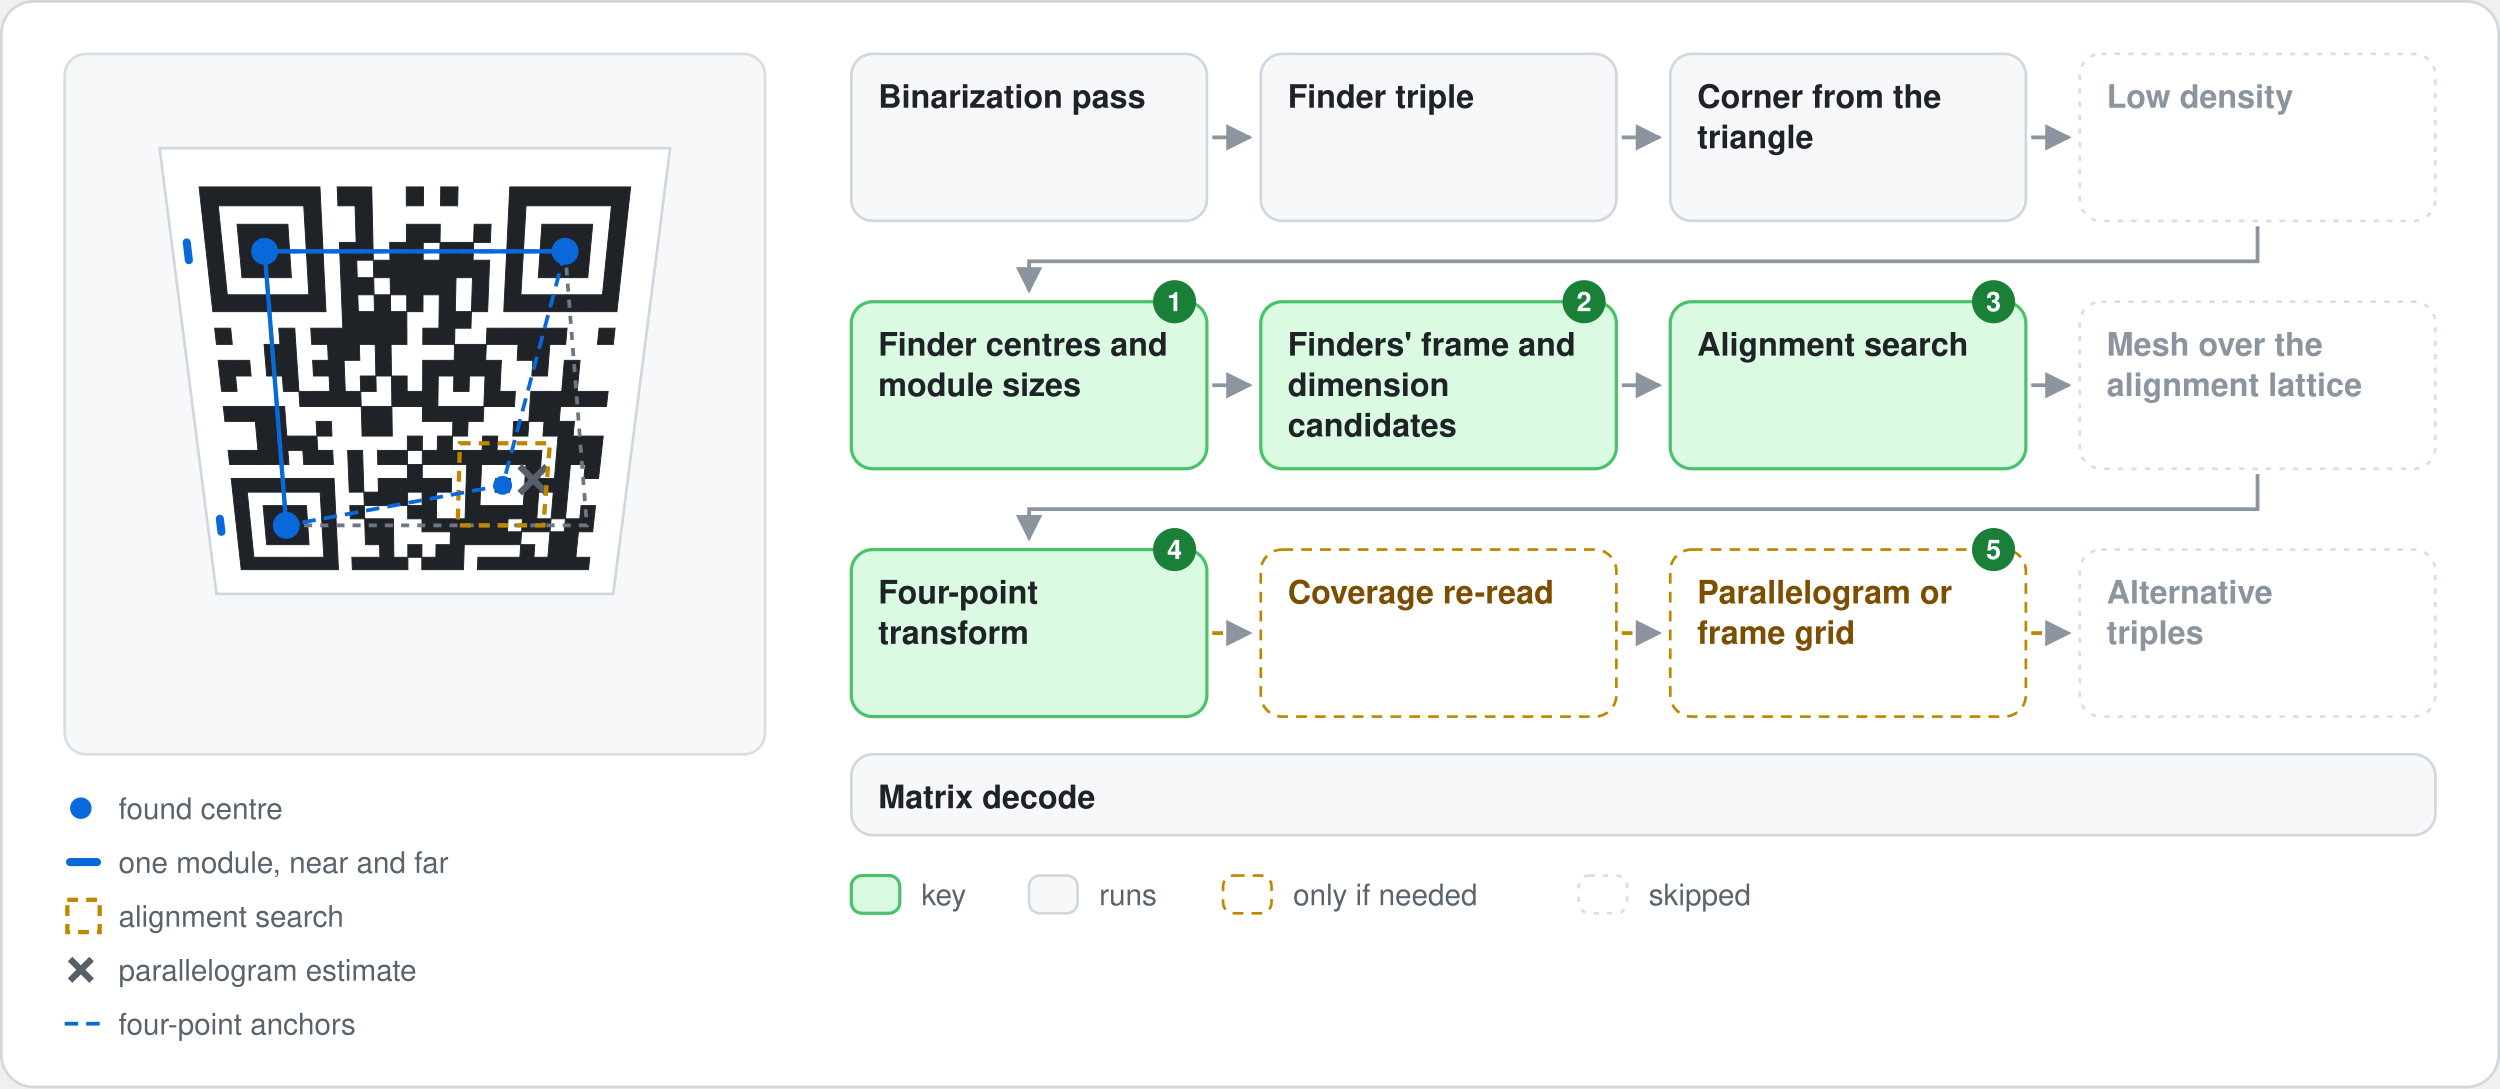
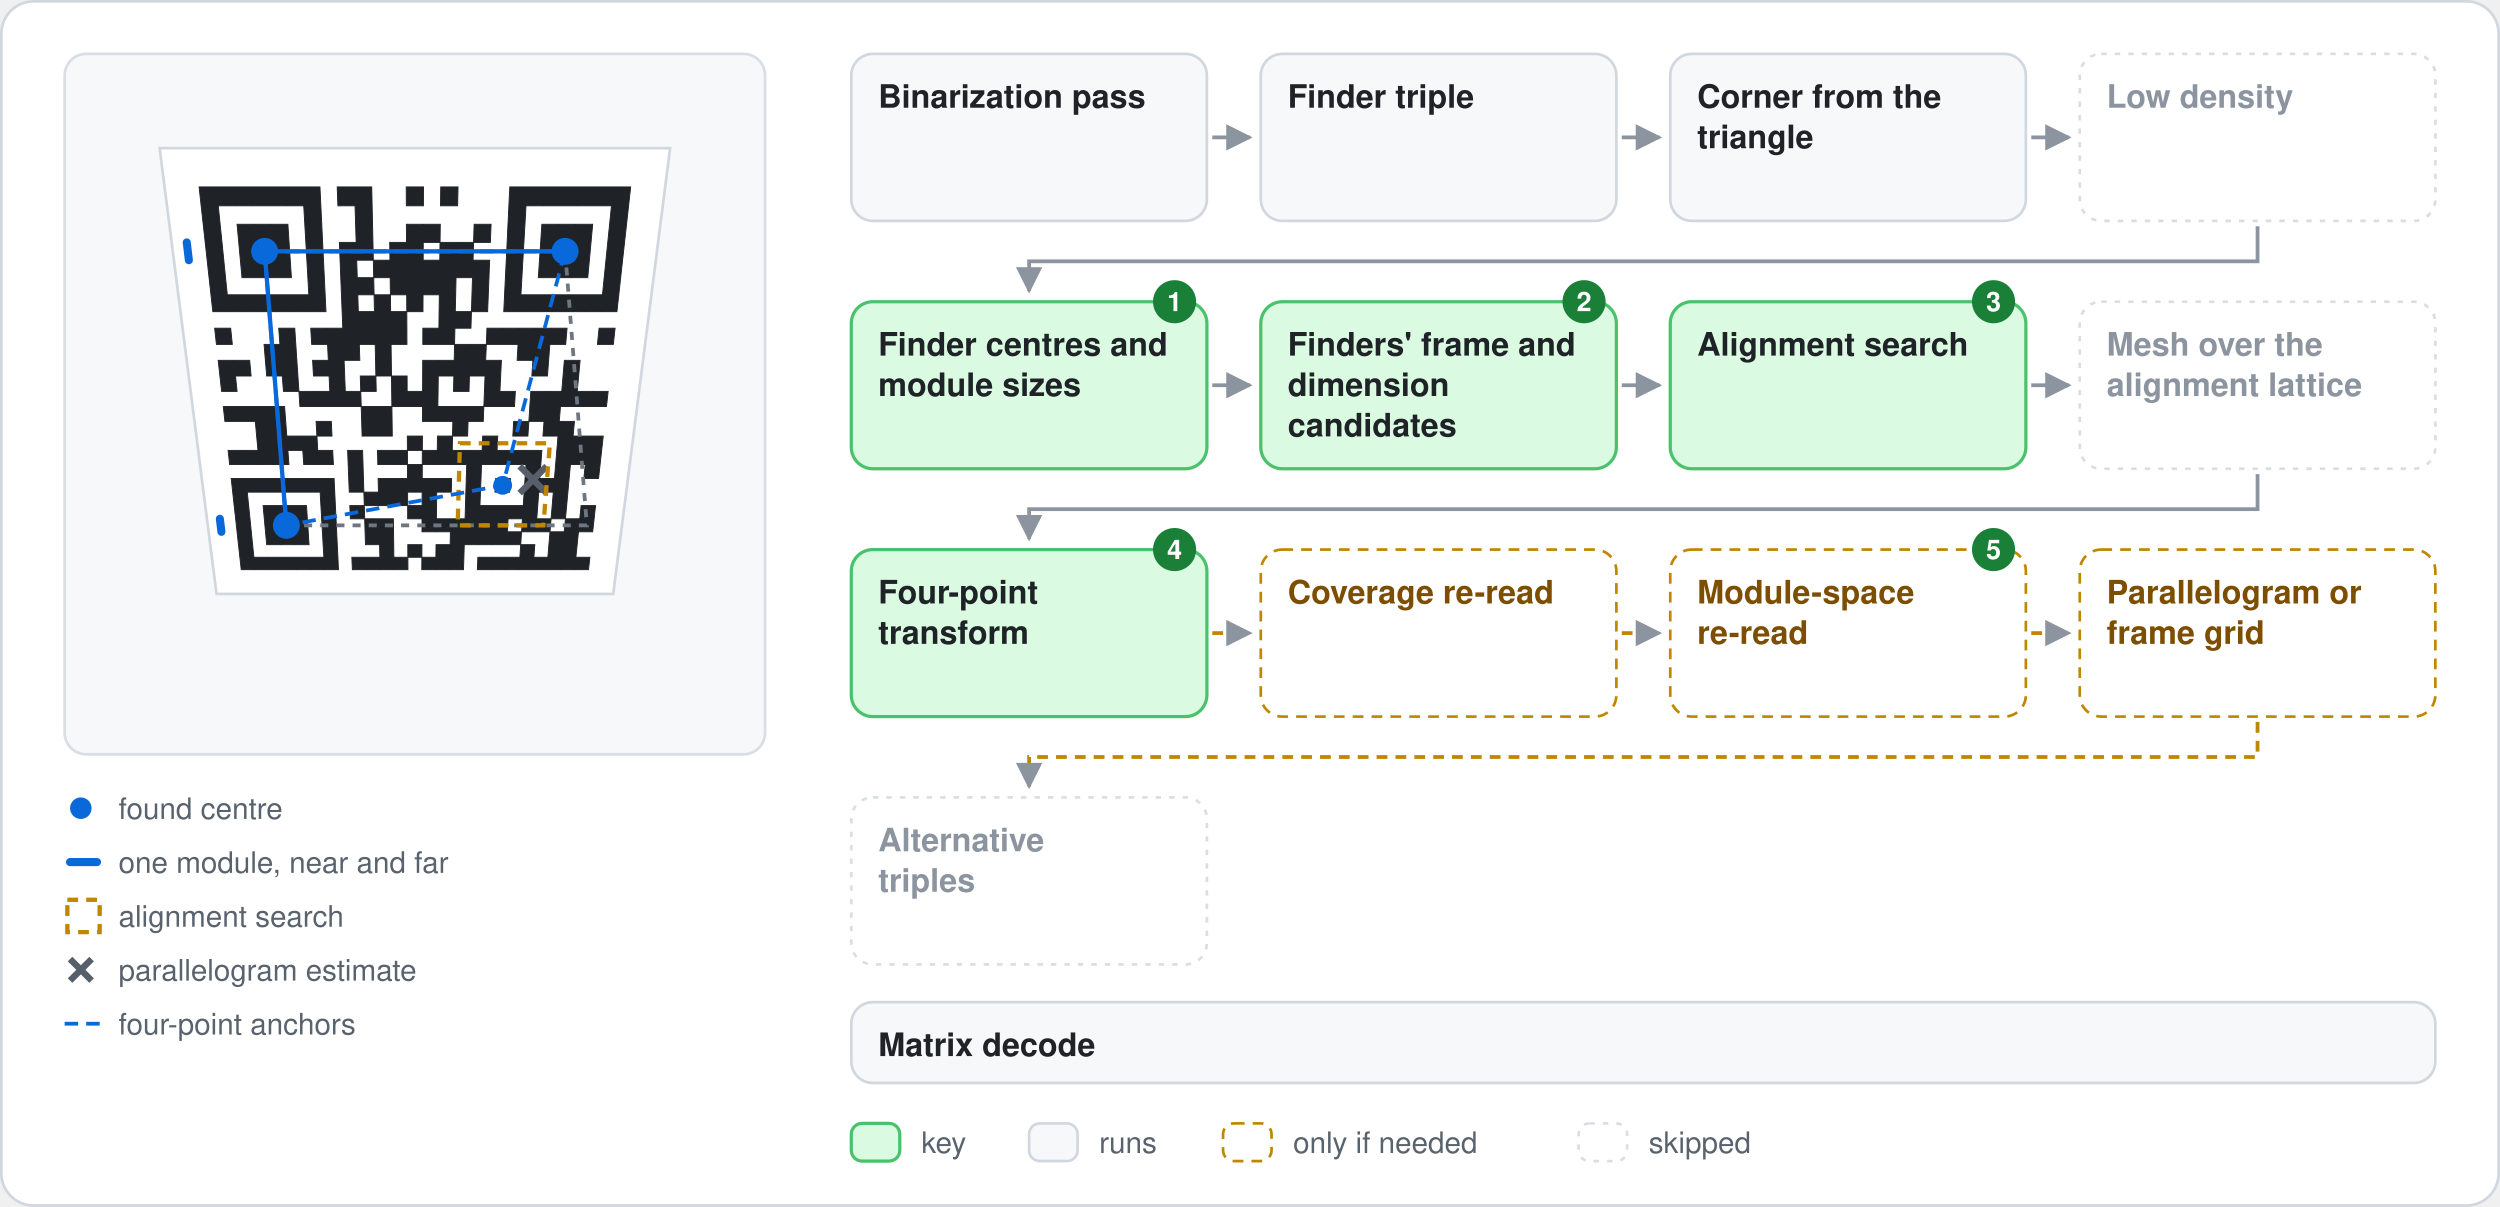
- <svg xmlns="http://www.w3.org/2000/svg" width="928" height="404" viewBox="0 0 928 404">
+ <svg xmlns="http://www.w3.org/2000/svg" width="928" height="448" viewBox="0 0 928 448">
  <style>
.card{fill:#ffffff;stroke:#d0d7de}
.box{fill:#f6f8fa;stroke:#d8dee4}
.h{font:600 12px -apple-system,'Segoe UI',Helvetica,Arial,sans-serif;fill:#1f2328}
.xs{font:11px -apple-system,'Segoe UI',Helvetica,Arial,sans-serif;fill:#59636e}
.lab{font:600 11px -apple-system,'Segoe UI',Helvetica,Arial,sans-serif;fill:#0969da;paint-order:stroke;stroke:#ffffff;stroke-width:3px;stroke-linejoin:round}
.estt{font:600 11px -apple-system,'Segoe UI',Helvetica,Arial,sans-serif;fill:#57606a;paint-order:stroke;stroke:#ffffff;stroke-width:3px;stroke-linejoin:round}
.rowt{font:600 11px -apple-system,'Segoe UI',Helvetica,Arial,sans-serif;fill:#8250df;paint-order:stroke;stroke:#ffffff;stroke-width:3px;stroke-linejoin:round}
.ink{fill:#1f2328}
.paper{fill:#ffffff}
.det{fill:#0969da}
.detl{stroke:#0969da;fill:none;stroke-width:1.6}
.detd{stroke:#0969da;fill:none;stroke-width:1.4;stroke-dasharray:5 3}
.pred{stroke:#bf8700;fill:none;stroke-width:1.6;stroke-dasharray:4 3}
.twopx{fill:#bf8700;fill-opacity:.35}
.predr{stroke:#bf8700;fill:#ffffff;stroke-width:1.6}
.est{stroke:#6e7781;fill:none;stroke-width:1.4;stroke-dasharray:3 3}
.estx{stroke:#57606a;fill:none;stroke-width:2.4}
.row{stroke:#8250df;fill:none;stroke-width:2.2;stroke-dasharray:5 3}
.tick{stroke:#0969da;fill:none;stroke-width:3;stroke-linecap:round}
.err{stroke:#cf222e;fill:none;stroke-width:1.8}
.pt{fill:#0969da;fill-opacity:.7}
.hist{fill:#d0d7de;stroke:#8c959f;stroke-width:1}
.thr{stroke:#bf8700;stroke-width:1.6;stroke-dasharray:3 2}
.sep{stroke:#d8dee4;stroke-width:1}
.fmt{fill:#0969da;fill-opacity:.55}
.lat{stroke:#0969da;stroke-opacity:.85;stroke-width:1.4;fill:none}
.blk{stroke:#8250df;stroke-opacity:.35;stroke-width:.8;fill:none}
.arrow{stroke:#8c959f;stroke-width:1.6;fill:none}
.num{font:600 10px -apple-system,'Segoe UI',Helvetica,Arial,sans-serif;fill:#ffffff}
.bk{fill:#dafbe1;stroke:#4ac26b;stroke-width:1.2}.bkt{font:600 12px -apple-system,'Segoe UI',Helvetica,Arial,sans-serif;fill:#1f2328}
.bu{fill:#f6f8fa;stroke:#d0d7de}.but{font:600 12px -apple-system,'Segoe UI',Helvetica,Arial,sans-serif;fill:#1f2328}
.bc{fill:#ffffff;stroke:#bf8700;stroke-dasharray:4 3}.bct{font:600 12px -apple-system,'Segoe UI',Helvetica,Arial,sans-serif;fill:#7d4e00}
.bs{fill:#ffffff;stroke:#d8dee4;stroke-dasharray:2 3}.bst{font:600 12px -apple-system,'Segoe UI',Helvetica,Arial,sans-serif;fill:#8c959f}
.flow{stroke:#8c959f;stroke-width:1.4;fill:none}
.flowd{stroke:#bf8700;stroke-width:1.4;fill:none;stroke-dasharray:4 3}
</style>
  <defs>
    <marker id="ah" viewBox="0 0 10 10" refX="9" refY="5" markerWidth="7" markerHeight="7" orient="auto-start-reverse">
      <path d="M0 0L10 5L0 10z" fill="#8c959f" />
    </marker>
  </defs>
-   <rect class="card" x="0.5" y="0.5" width="927" height="403" rx="12" />
+   <rect class="card" x="0.5" y="0.5" width="927" height="447" rx="12" />
  <rect class="box" x="24" y="20" width="260" height="260" rx="8" />
  <path fill="#ffffff" stroke="#d0d7de" d="M59.25 54.99L248.75 54.99L227.62 220.47L80.38 220.47Z" />
  <path fill="#1f2328" stroke="#1f2328" stroke-width="0.35" d="M73.9 69.39L80.31 69.39L81.02 76.38L74.67 76.38ZM80.31 69.39L86.72 69.39L87.37 76.38L81.02 76.38ZM86.72 69.39L93.13 69.39L93.71 76.38L87.37 76.38ZM93.13 69.39L99.53 69.39L100.06 76.38L93.71 76.38ZM99.53 69.39L105.94 69.39L106.4 76.38L100.06 76.38ZM105.94 69.39L112.35 69.39L112.75 76.38L106.4 76.38ZM112.35 69.39L118.76 69.39L119.1 76.38L112.75 76.38ZM125.17 69.39L131.57 69.39L131.79 76.38L125.44 76.38ZM131.57 69.39L137.98 69.39L138.13 76.38L131.79 76.38ZM150.8 69.39L157.2 69.39L157.17 76.38L150.83 76.38ZM163.61 69.39L170.02 69.39L169.87 76.38L163.52 76.38ZM189.24 69.39L195.65 69.39L195.25 76.38L188.9 76.38ZM195.65 69.39L202.06 69.39L201.6 76.38L195.25 76.38ZM202.06 69.39L208.47 69.39L207.94 76.38L201.6 76.38ZM208.47 69.39L214.87 69.39L214.29 76.38L207.94 76.38ZM214.87 69.39L221.28 69.39L220.63 76.38L214.29 76.38ZM221.28 69.39L227.69 69.39L226.98 76.38L220.63 76.38ZM227.69 69.39L234.1 69.39L233.33 76.38L226.98 76.38ZM74.67 76.38L81.02 76.38L81.71 83.25L75.43 83.25ZM112.75 76.38L119.1 76.38L119.43 83.25L113.14 83.25ZM131.79 76.38L138.13 76.38L138.29 83.25L132 83.25ZM188.9 76.38L195.25 76.38L194.86 83.25L188.57 83.25ZM226.98 76.38L233.33 76.38L232.57 83.25L226.29 83.25ZM75.43 83.25L81.71 83.25L82.4 89.98L76.17 89.98ZM88 83.25L94.29 83.25L94.85 89.98L88.62 89.98ZM94.29 83.25L100.57 83.25L101.08 89.98L94.85 89.98ZM100.57 83.25L106.86 83.25L107.3 89.98L101.08 89.98ZM113.14 83.25L119.43 83.25L119.75 89.98L113.53 89.98ZM132 83.25L138.29 83.25L138.43 89.98L132.21 89.98ZM150.86 83.25L157.14 83.25L157.11 89.98L150.89 89.98ZM157.14 83.25L163.43 83.25L163.34 89.98L157.11 89.98ZM176 83.25L182.29 83.25L182.02 89.98L175.79 89.98ZM188.57 83.25L194.86 83.25L194.47 89.98L188.25 89.98ZM201.14 83.25L207.43 83.25L206.92 89.98L200.7 89.98ZM207.43 83.25L213.71 83.25L213.15 89.98L206.92 89.98ZM213.71 83.25L220 83.25L219.38 89.98L213.15 89.98ZM226.29 83.25L232.57 83.25L231.83 89.98L225.6 89.98ZM76.17 89.98L82.4 89.98L83.07 96.58L76.9 96.58ZM88.62 89.98L94.85 89.98L95.4 96.58L89.23 96.58ZM94.85 89.98L101.08 89.98L101.57 96.58L95.4 96.58ZM101.08 89.98L107.3 89.98L107.74 96.58L101.57 96.58ZM113.53 89.98L119.75 89.98L120.07 96.58L113.91 96.58ZM125.98 89.98L132.21 89.98L132.41 96.58L126.24 96.58ZM132.21 89.98L138.43 89.98L138.58 96.58L132.41 96.58ZM144.66 89.98L150.89 89.98L150.92 96.58L144.75 96.58ZM150.89 89.98L157.11 89.98L157.08 96.58L150.92 96.58ZM163.34 89.98L169.57 89.98L169.42 96.58L163.25 96.58ZM169.57 89.98L175.79 89.98L175.59 96.58L169.42 96.58ZM188.25 89.98L194.47 89.98L194.09 96.58L187.93 96.58ZM200.7 89.98L206.92 89.98L206.43 96.58L200.26 96.58ZM206.92 89.98L213.15 89.98L212.6 96.58L206.43 96.58ZM213.15 89.98L219.38 89.98L218.77 96.58L212.6 96.58ZM225.6 89.98L231.83 89.98L231.1 96.58L224.93 96.58ZM76.9 96.58L83.07 96.58L83.72 103.07L77.61 103.07ZM89.23 96.58L95.4 96.58L95.94 103.07L89.83 103.07ZM95.4 96.58L101.57 96.58L102.06 103.07L95.94 103.07ZM101.57 96.58L107.74 96.58L108.17 103.07L102.06 103.07ZM113.91 96.58L120.07 96.58L120.39 103.07L114.28 103.07ZM126.24 96.58L132.41 96.58L132.61 103.07L126.5 103.07ZM138.58 96.58L144.75 96.58L144.83 103.07L138.72 103.07ZM144.75 96.58L150.92 96.58L150.94 103.07L144.83 103.07ZM150.92 96.58L157.08 96.58L157.06 103.07L150.94 103.07ZM157.08 96.58L163.25 96.58L163.17 103.07L157.06 103.07ZM163.25 96.58L169.42 96.58L169.28 103.07L163.17 103.07ZM169.42 96.58L175.59 96.58L175.39 103.07L169.28 103.07ZM175.59 96.58L181.76 96.58L181.5 103.07L175.39 103.07ZM187.93 96.58L194.09 96.58L193.72 103.07L187.61 103.07ZM200.26 96.58L206.43 96.58L205.94 103.07L199.83 103.07ZM206.43 96.58L212.6 96.58L212.06 103.07L205.94 103.07ZM212.6 96.58L218.77 96.58L218.17 103.07L212.06 103.07ZM224.93 96.58L231.1 96.58L230.39 103.07L224.28 103.07ZM77.61 103.07L83.72 103.07L84.37 109.43L78.31 109.43ZM114.28 103.07L120.39 103.07L120.7 109.43L114.64 109.43ZM126.5 103.07L132.61 103.07L132.81 109.43L126.75 109.43ZM132.61 103.07L138.72 103.07L138.86 109.43L132.81 109.43ZM144.83 103.07L150.94 103.07L150.97 109.43L144.92 109.43ZM150.94 103.07L157.06 103.07L157.03 109.43L150.97 109.43ZM157.06 103.07L163.17 103.07L163.08 109.43L157.03 109.43ZM163.17 103.07L169.28 103.07L169.14 109.43L163.08 109.43ZM175.39 103.07L181.5 103.07L181.25 109.43L175.19 109.43ZM187.61 103.07L193.72 103.07L193.36 109.43L187.3 109.43ZM224.28 103.07L230.39 103.07L229.69 109.43L223.63 109.43ZM78.31 109.43L84.37 109.43L85 115.68L79 115.68ZM84.37 109.43L90.42 109.43L91 115.68L85 115.68ZM90.42 109.43L96.48 109.43L97 115.68L91 115.68ZM96.48 109.43L102.53 109.43L103 115.68L97 115.68ZM102.53 109.43L108.59 109.43L109 115.68L103 115.68ZM108.59 109.43L114.64 109.43L115 115.68L109 115.68ZM114.64 109.43L120.7 109.43L121 115.68L115 115.68ZM126.75 109.43L132.81 109.43L133 115.68L127 115.68ZM138.86 109.43L144.92 109.43L145 115.68L139 115.68ZM150.97 109.43L157.03 109.43L157 115.68L151 115.68ZM163.08 109.43L169.14 109.43L169 115.68L163 115.68ZM175.19 109.43L181.25 109.43L181 115.68L175 115.68ZM187.3 109.43L193.36 109.43L193 115.68L187 115.68ZM193.36 109.43L199.41 109.43L199 115.68L193 115.68ZM199.41 109.43L205.47 109.43L205 115.68L199 115.68ZM205.47 109.43L211.52 109.43L211 115.68L205 115.68ZM211.52 109.43L217.58 109.43L217 115.68L211 115.68ZM217.58 109.43L223.63 109.43L223 115.68L217 115.68ZM223.63 109.43L229.69 109.43L229 115.68L223 115.68ZM127 115.68L133 115.68L133.19 121.82L127.24 121.82ZM133 115.68L139 115.68L139.14 121.82L133.19 121.82ZM139 115.68L145 115.68L145.08 121.82L139.14 121.82ZM145 115.68L151 115.68L151.03 121.82L145.08 121.82ZM163 115.68L169 115.68L168.86 121.82L162.92 121.82ZM169 115.68L175 115.68L174.81 121.82L168.86 121.82ZM79.68 121.82L85.62 121.82L86.23 127.84L80.34 127.84ZM103.46 121.82L109.41 121.82L109.8 127.84L103.91 127.84ZM115.35 121.82L121.3 121.82L121.59 127.84L115.7 127.84ZM121.3 121.82L127.24 121.82L127.48 127.84L121.59 127.84ZM127.24 121.82L133.19 121.82L133.38 127.84L127.48 127.84ZM133.19 121.82L139.14 121.82L139.27 127.84L133.38 127.84ZM139.14 121.82L145.08 121.82L145.16 127.84L139.27 127.84ZM145.08 121.82L151.03 121.82L151.05 127.84L145.16 127.84ZM156.97 121.82L162.92 121.82L162.84 127.84L156.95 127.84ZM162.92 121.82L168.86 121.82L168.73 127.84L162.84 127.84ZM180.76 121.82L186.7 121.82L186.41 127.84L180.52 127.84ZM186.7 121.82L192.65 121.82L192.3 127.84L186.41 127.84ZM192.65 121.82L198.59 121.82L198.2 127.84L192.3 127.84ZM198.59 121.82L204.54 121.82L204.09 127.84L198.2 127.84ZM204.54 121.82L210.49 121.82L209.98 127.84L204.09 127.84ZM222.38 121.82L228.32 121.82L227.66 127.84L221.77 127.84ZM98.02 127.84L103.91 127.84L104.35 133.76L98.51 133.76ZM103.91 127.84L109.8 127.84L110.19 133.76L104.35 133.76ZM121.59 127.84L127.48 127.84L127.72 133.76L121.88 133.76ZM127.48 127.84L133.38 127.84L133.56 133.76L127.72 133.76ZM139.27 127.84L145.16 127.84L145.24 133.76L139.4 133.76ZM168.73 127.84L174.63 127.84L174.44 133.76L168.6 133.76ZM174.63 127.84L180.52 127.84L180.28 133.76L174.44 133.76ZM192.3 127.84L198.2 127.84L197.81 133.76L191.96 133.76ZM198.2 127.84L204.09 127.84L203.65 133.76L197.81 133.76ZM80.99 133.76L86.83 133.76L87.42 139.58L81.63 139.58ZM86.83 133.76L92.67 133.76L93.21 139.58L87.42 139.58ZM98.51 133.76L104.35 133.76L104.79 139.58L99 139.58ZM104.35 133.76L110.19 133.76L110.58 139.58L104.79 139.58ZM116.04 133.76L121.88 133.76L122.16 139.58L116.37 139.58ZM121.88 133.76L127.72 133.76L127.95 139.58L122.16 139.58ZM139.4 133.76L145.24 133.76L145.32 139.58L139.53 139.58ZM156.92 133.76L162.76 133.76L162.68 139.58L156.89 139.58ZM162.76 133.76L168.6 133.76L168.47 139.58L162.68 139.58ZM168.6 133.76L174.44 133.76L174.26 139.58L168.47 139.58ZM174.44 133.76L180.28 133.76L180.05 139.58L174.26 139.58ZM180.28 133.76L186.12 133.76L185.84 139.58L180.05 139.58ZM197.81 133.76L203.65 133.76L203.21 139.58L197.42 139.58ZM209.49 133.76L215.33 133.76L214.79 139.58L209 139.58ZM81.63 139.58L87.42 139.58L88 145.29L82.26 145.29ZM104.79 139.58L110.58 139.58L110.96 145.29L105.22 145.29ZM122.16 139.58L127.95 139.58L128.17 145.29L122.43 145.29ZM133.74 139.58L139.53 139.58L139.65 145.29L133.91 145.29ZM145.32 139.58L151.11 139.58L151.13 145.29L145.39 145.29ZM156.89 139.58L162.68 139.58L162.61 145.29L156.87 145.29ZM168.47 139.58L174.26 139.58L174.09 145.29L168.35 145.29ZM180.05 139.58L185.84 139.58L185.57 145.29L179.83 145.29ZM209 139.58L214.79 139.58L214.26 145.29L208.52 145.29ZM110.96 145.29L116.7 145.29L117.02 150.91L111.33 150.91ZM116.7 145.29L122.43 145.29L122.71 150.91L117.02 150.91ZM122.43 145.29L128.17 145.29L128.4 150.91L122.71 150.91ZM128.17 145.29L133.91 145.29L134.09 150.91L128.4 150.91ZM145.39 145.29L151.13 145.29L151.16 150.91L145.47 150.91ZM151.13 145.29L156.87 145.29L156.84 150.91L151.16 150.91ZM156.87 145.29L162.61 145.29L162.53 150.91L156.84 150.91ZM179.83 145.29L185.57 145.29L185.29 150.91L179.6 150.91ZM185.57 145.29L191.3 145.29L190.98 150.91L185.29 150.91ZM197.04 145.29L202.78 145.29L202.36 150.91L196.67 150.91ZM202.78 145.29L208.52 145.29L208.05 150.91L202.36 150.91ZM208.52 145.29L214.26 145.29L213.74 150.91L208.05 150.91ZM214.26 145.29L220 145.29L219.43 150.91L213.74 150.91ZM220 145.29L225.74 145.29L225.12 150.91L219.43 150.91ZM82.88 150.91L88.57 150.91L89.13 156.43L83.49 156.43ZM88.57 150.91L94.26 150.91L94.77 156.43L89.13 156.43ZM94.26 150.91L99.95 150.91L100.41 156.43L94.77 156.43ZM99.95 150.91L105.64 150.91L106.05 156.43L100.41 156.43ZM134.09 150.91L139.78 150.91L139.9 156.43L134.26 156.43ZM139.78 150.91L145.47 150.91L145.54 156.43L139.9 156.43ZM156.84 150.91L162.53 150.91L162.46 156.43L156.82 156.43ZM162.53 150.91L168.22 150.91L168.1 156.43L162.46 156.43ZM168.22 150.91L173.91 150.91L173.74 156.43L168.1 156.43ZM173.91 150.91L179.6 150.91L179.38 156.43L173.74 156.43ZM196.67 150.91L202.36 150.91L201.95 156.43L196.31 156.43ZM202.36 150.91L208.05 150.91L207.59 156.43L201.95 156.43ZM94.77 156.43L100.41 156.43L100.86 161.86L95.27 161.86ZM100.41 156.43L106.05 156.43L106.46 161.86L100.86 161.86ZM117.33 156.43L122.97 156.43L123.24 161.86L117.64 161.86ZM134.26 156.43L139.9 156.43L140.02 161.86L134.42 161.86ZM139.9 156.43L145.54 156.43L145.61 161.86L140.02 161.86ZM168.1 156.43L173.74 156.43L173.58 161.86L167.98 161.86ZM190.67 156.43L196.31 156.43L195.95 161.86L190.36 161.86ZM201.95 156.43L207.59 156.43L207.14 161.86L201.54 161.86ZM207.59 156.43L213.23 156.43L212.73 161.86L207.14 161.86ZM95.27 161.86L100.86 161.86L101.31 167.19L95.76 167.19ZM100.86 161.86L106.46 161.86L106.86 167.19L101.31 167.19ZM106.46 161.86L112.05 161.86L112.4 167.19L106.86 167.19ZM112.05 161.86L117.64 161.86L117.95 167.19L112.4 167.19ZM151.2 161.86L156.8 161.86L156.77 167.19L151.23 167.19ZM162.39 161.86L167.98 161.86L167.87 167.19L162.32 167.19ZM179.17 161.86L184.76 161.86L184.5 167.19L178.96 167.19ZM207.14 161.86L212.73 161.86L212.24 167.19L206.69 167.19ZM212.73 161.86L218.32 161.86L217.78 167.19L212.24 167.19ZM218.32 161.86L223.92 161.86L223.33 167.19L217.78 167.19ZM84.67 167.19L90.22 167.19L90.75 172.44L85.25 172.44ZM90.22 167.19L95.76 167.19L96.25 172.44L90.75 172.44ZM95.76 167.19L101.31 167.19L101.75 172.44L96.25 172.44ZM101.31 167.19L106.86 167.19L107.25 172.44L101.75 172.44ZM112.4 167.19L117.95 167.19L118.25 172.44L112.75 172.44ZM117.95 167.19L123.5 167.19L123.75 172.44L118.25 172.44ZM129.04 167.19L134.59 167.19L134.75 172.44L129.25 172.44ZM140.13 167.19L145.68 167.19L145.75 172.44L140.25 172.44ZM145.68 167.19L151.23 167.19L151.25 172.44L145.75 172.44ZM156.77 167.19L162.32 167.19L162.25 172.44L156.75 172.44ZM162.32 167.19L167.87 167.19L167.75 172.44L162.25 172.44ZM167.87 167.19L173.41 167.19L173.25 172.44L167.75 172.44ZM173.41 167.19L178.96 167.19L178.75 172.44L173.25 172.44ZM178.96 167.19L184.5 167.19L184.25 172.44L178.75 172.44ZM184.5 167.19L190.05 167.19L189.75 172.44L184.25 172.44ZM190.05 167.19L195.6 167.19L195.25 172.44L189.75 172.44ZM195.6 167.19L201.14 167.19L200.75 172.44L195.25 172.44ZM206.69 167.19L212.24 167.19L211.75 172.44L206.25 172.44ZM212.24 167.19L217.78 167.19L217.25 172.44L211.75 172.44ZM217.78 167.19L223.33 167.19L222.75 172.44L217.25 172.44ZM129.25 172.44L134.75 172.44L134.91 177.6L129.45 177.6ZM151.25 172.44L156.75 172.44L156.73 177.6L151.27 177.6ZM173.25 172.44L178.75 172.44L178.55 177.6L173.09 177.6ZM195.25 172.44L200.75 172.44L200.36 177.6L194.91 177.6ZM206.25 172.44L211.75 172.44L211.27 177.6L205.82 177.6ZM217.25 172.44L222.75 172.44L222.18 177.6L216.73 177.6ZM85.82 177.6L91.27 177.6L91.79 182.68L86.38 182.68ZM91.27 177.6L96.73 177.6L97.2 182.68L91.79 182.68ZM96.73 177.6L102.18 177.6L102.61 182.68L97.2 182.68ZM102.18 177.6L107.64 177.6L108.02 182.68L102.61 182.68ZM107.64 177.6L113.09 177.6L113.43 182.68L108.02 182.68ZM113.09 177.6L118.55 177.6L118.84 182.68L113.43 182.68ZM118.55 177.6L124 177.6L124.25 182.68L118.84 182.68ZM129.45 177.6L134.91 177.6L135.07 182.68L129.66 182.68ZM140.36 177.6L145.82 177.6L145.89 182.68L140.48 182.68ZM145.82 177.6L151.27 177.6L151.3 182.68L145.89 182.68ZM151.27 177.6L156.73 177.6L156.7 182.68L151.3 182.68ZM156.73 177.6L162.18 177.6L162.11 182.68L156.7 182.68ZM162.18 177.6L167.64 177.6L167.52 182.68L162.11 182.68ZM173.09 177.6L178.55 177.6L178.34 182.68L172.93 182.68ZM184 177.6L189.45 177.6L189.16 182.68L183.75 182.68ZM194.91 177.6L200.36 177.6L199.98 182.68L194.57 182.68ZM200.36 177.6L205.82 177.6L205.39 182.68L199.98 182.68ZM205.82 177.6L211.27 177.6L210.8 182.68L205.39 182.68ZM86.38 182.68L91.79 182.68L92.29 187.67L86.93 187.67ZM118.84 182.68L124.25 182.68L124.49 187.67L119.12 187.67ZM135.07 182.68L140.48 182.68L140.59 187.67L135.22 187.67ZM140.48 182.68L145.89 182.68L145.95 187.67L140.59 187.67ZM145.89 182.68L151.3 182.68L151.32 187.67L145.95 187.67ZM156.7 182.68L162.11 182.68L162.05 187.67L156.68 187.67ZM172.93 182.68L178.34 182.68L178.15 187.67L172.78 187.67ZM194.57 182.68L199.98 182.68L199.61 187.67L194.24 187.67ZM205.39 182.68L210.8 182.68L210.34 187.67L204.98 187.67ZM86.93 187.67L92.29 187.67L92.79 192.58L87.47 192.58ZM97.66 187.67L103.02 187.67L103.44 192.58L98.11 192.58ZM103.02 187.67L108.39 187.67L108.76 192.58L103.44 192.58ZM108.39 187.67L113.76 187.67L114.08 192.58L108.76 192.58ZM119.12 187.67L124.49 187.67L124.73 192.58L119.4 192.58ZM129.85 187.67L135.22 187.67L135.37 192.58L130.05 192.58ZM151.32 187.67L156.68 187.67L156.66 192.58L151.34 192.58ZM156.68 187.67L162.05 187.67L161.98 192.58L156.66 192.58ZM172.78 187.67L178.15 187.67L177.95 192.58L172.63 192.58ZM178.15 187.67L183.51 187.67L183.27 192.58L177.95 192.58ZM183.51 187.67L188.88 187.67L188.6 192.58L183.27 192.58ZM188.88 187.67L194.24 187.67L193.92 192.58L188.6 192.58ZM194.24 187.67L199.61 187.67L199.24 192.58L193.92 192.58ZM204.98 187.67L210.34 187.67L209.89 192.58L204.56 192.58ZM215.71 187.67L221.07 187.67L220.53 192.58L215.21 192.58ZM87.47 192.58L92.79 192.58L93.28 197.41L88 197.41ZM98.11 192.58L103.44 192.58L103.84 197.41L98.56 197.41ZM103.44 192.58L108.76 192.58L109.12 197.41L103.84 197.41ZM108.76 192.58L114.08 192.58L114.4 197.41L109.12 197.41ZM119.4 192.58L124.73 192.58L124.96 197.41L119.68 197.41ZM135.37 192.58L140.69 192.58L140.8 197.41L135.52 197.41ZM140.69 192.58L146.02 192.58L146.08 197.41L140.8 197.41ZM156.66 192.58L161.98 192.58L161.92 197.41L156.64 197.41ZM161.98 192.58L167.31 192.58L167.2 197.41L161.92 197.41ZM167.31 192.58L172.63 192.58L172.48 197.41L167.2 197.41ZM172.63 192.58L177.95 192.58L177.76 197.41L172.48 197.41ZM177.95 192.58L183.27 192.58L183.04 197.41L177.76 197.41ZM183.27 192.58L188.6 192.58L188.32 197.41L183.04 197.41ZM193.92 192.58L199.24 192.58L198.88 197.41L193.6 197.41ZM199.24 192.58L204.56 192.58L204.16 197.41L198.88 197.41ZM209.89 192.58L215.21 192.58L214.72 197.41L209.44 197.41ZM215.21 192.58L220.53 192.58L220 197.41L214.72 197.41ZM88 197.41L93.28 197.41L93.76 202.17L88.52 202.17ZM98.56 197.41L103.84 197.41L104.24 202.17L99 202.17ZM103.84 197.41L109.12 197.41L109.48 202.17L104.24 202.17ZM109.12 197.41L114.4 197.41L114.71 202.17L109.48 202.17ZM119.68 197.41L124.96 197.41L125.19 202.17L119.95 202.17ZM135.52 197.41L140.8 197.41L140.9 202.17L135.67 202.17ZM140.8 197.41L146.08 197.41L146.14 202.17L140.9 202.17ZM167.2 197.41L172.48 197.41L172.33 202.17L167.1 202.17ZM172.48 197.41L177.76 197.41L177.57 202.17L172.33 202.17ZM177.76 197.41L183.04 197.41L182.81 202.17L177.57 202.17ZM183.04 197.41L188.32 197.41L188.05 202.17L182.81 202.17ZM188.32 197.41L193.6 197.41L193.29 202.17L188.05 202.17ZM204.16 197.41L209.44 197.41L209 202.17L203.76 202.17ZM209.44 197.41L214.72 197.41L214.24 202.17L209 202.17ZM88.52 202.17L93.76 202.17L94.24 206.85L89.04 206.85ZM119.95 202.17L125.19 202.17L125.42 206.85L120.22 206.85ZM140.9 202.17L146.14 202.17L146.2 206.85L141.01 206.85ZM151.38 202.17L156.62 202.17L156.6 206.85L151.4 206.85ZM161.86 202.17L167.1 202.17L166.99 206.85L161.8 206.85ZM167.1 202.17L172.33 202.17L172.19 206.85L166.99 206.85ZM193.29 202.17L198.52 202.17L198.17 206.85L192.98 206.85ZM203.76 202.17L209 202.17L208.57 206.85L203.37 206.85ZM209 202.17L214.24 202.17L213.76 206.85L208.57 206.85ZM89.04 206.85L94.24 206.85L94.7 211.46L89.55 211.46ZM94.24 206.85L99.43 206.85L99.86 211.46L94.7 211.46ZM99.43 206.85L104.63 206.85L105.02 211.46L99.86 211.46ZM104.63 206.85L109.83 206.85L110.17 211.46L105.02 211.46ZM109.83 206.85L115.02 206.85L115.33 211.46L110.17 211.46ZM115.02 206.85L120.22 206.85L120.48 211.46L115.33 211.46ZM120.22 206.85L125.42 206.85L125.64 211.46L120.48 211.46ZM130.61 206.85L135.81 206.85L135.95 211.46L130.8 211.46ZM135.81 206.85L141.01 206.85L141.11 211.46L135.95 211.46ZM141.01 206.85L146.2 206.85L146.27 211.46L141.11 211.46ZM146.2 206.85L151.4 206.85L151.42 211.46L146.27 211.46ZM156.6 206.85L161.8 206.85L161.73 211.46L156.58 211.46ZM161.8 206.85L166.99 206.85L166.89 211.46L161.73 211.46ZM166.99 206.85L172.19 206.85L172.05 211.46L166.89 211.46ZM177.39 206.85L182.58 206.85L182.36 211.46L177.2 211.46ZM182.58 206.85L187.78 206.85L187.52 211.46L182.36 211.46ZM187.78 206.85L192.98 206.85L192.67 211.46L187.52 211.46ZM192.98 206.85L198.17 206.85L197.83 211.46L192.67 211.46ZM198.17 206.85L203.37 206.85L202.98 211.46L197.83 211.46ZM203.37 206.85L208.57 206.85L208.14 211.46L202.98 211.46ZM208.57 206.85L213.76 206.85L213.3 211.46L208.14 211.46ZM213.76 206.85L218.96 206.85L218.45 211.46L213.3 211.46Z" />
  <line class="detl" x1="98.23" y1="93.3" x2="209.77" y2="93.3" />
  <line class="detl" x1="98.23" y1="93.3" x2="106.29" y2="195.01" />
  <line class="tick" x1="69.32" y1="89.98" x2="70.11" y2="96.58" />
  <line class="tick" x1="81.61" y1="192.58" x2="82.19" y2="197.41" />
  <path class="est" d="M209.77 93.3L217.84 195.01L106.29 195.01" />
  <line class="estx" x1="192.9" y1="173.06" x2="202.9" y2="183.06" />
  <line class="estx" x1="192.9" y1="183.06" x2="202.9" y2="173.06" />
  <path class="pred" d="M170.71 164.54L204.13 164.54L201.71 195.01L169.9 195.01Z" />
  <path class="detd" d="M98.23 93.3L209.77 93.3L186.59 180.15L106.29 195.01Z" />
  <circle class="det" cx="98.23" cy="93.3" r="5" />
  <circle class="det" cx="209.77" cy="93.3" r="5" />
  <circle class="det" cx="106.29" cy="195.01" r="5" />
  <circle class="det" cx="186.59" cy="180.15" r="3.5" />
  <circle class="det" cx="30" cy="300" r="4" />
  <text class="xs" x="44" y="304" text-anchor="start">found centre</text>
  <line class="tick" x1="26" y1="320" x2="36" y2="320" />
  <text class="xs" x="44" y="324" text-anchor="start">one module, near and far</text>
  <rect class="pred" x="25" y="334" width="12" height="12" />
  <text class="xs" x="44" y="344" text-anchor="start">alignment search</text>
  <line class="estx" x1="26" y1="356" x2="34" y2="364" />
  <line class="estx" x1="26" y1="364" x2="34" y2="356" />
  <text class="xs" x="44" y="364" text-anchor="start">parallelogram estimate</text>
  <line class="detd" x1="24" y1="380" x2="38" y2="380" />
  <text class="xs" x="44" y="384" text-anchor="start">four-point anchors</text>
  <rect class="bu" x="316" y="20" width="132" height="62" rx="8" />
  <text class="but" x="326" y="40" text-anchor="start">Binarization pass</text>
  <rect class="bu" x="468" y="20" width="132" height="62" rx="8" />
  <text class="but" x="478" y="40" text-anchor="start">Finder triple</text>
  <rect class="bu" x="620" y="20" width="132" height="62" rx="8" />
  <text class="but" x="630" y="40" text-anchor="start">Corner from the</text>
  <text class="but" x="630" y="55" text-anchor="start">triangle</text>
  <rect class="bs" x="772" y="20" width="132" height="62" rx="8" />
  <text class="bst" x="782" y="40" text-anchor="start">Low density</text>
  <rect class="bk" x="316" y="112" width="132" height="62" rx="8" />
  <text class="bkt" x="326" y="132" text-anchor="start">Finder centres and</text>
  <text class="bkt" x="326" y="147" text-anchor="start">module sizes</text>
  <circle cx="436" cy="112" r="8" fill="#1a7f37" />
  <text class="num" x="436" y="115.5" text-anchor="middle">1</text>
  <rect class="bk" x="468" y="112" width="132" height="62" rx="8" />
  <text class="bkt" x="478" y="132" text-anchor="start">Finders' frame and</text>
  <text class="bkt" x="478" y="147" text-anchor="start">dimension</text>
  <text class="bkt" x="478" y="162" text-anchor="start">candidates</text>
  <circle cx="588" cy="112" r="8" fill="#1a7f37" />
  <text class="num" x="588" y="115.5" text-anchor="middle">2</text>
  <rect class="bk" x="620" y="112" width="132" height="62" rx="8" />
  <text class="bkt" x="630" y="132" text-anchor="start">Alignment search</text>
  <circle cx="740" cy="112" r="8" fill="#1a7f37" />
  <text class="num" x="740" y="115.5" text-anchor="middle">3</text>
  <rect class="bs" x="772" y="112" width="132" height="62" rx="8" />
  <text class="bst" x="782" y="132" text-anchor="start">Mesh over the</text>
  <text class="bst" x="782" y="147" text-anchor="start">alignment lattice</text>
  <rect class="bk" x="316" y="204" width="132" height="62" rx="8" />
  <text class="bkt" x="326" y="224" text-anchor="start">Four-point</text>
  <text class="bkt" x="326" y="239" text-anchor="start">transform</text>
  <circle cx="436" cy="204" r="8" fill="#1a7f37" />
  <text class="num" x="436" y="207.5" text-anchor="middle">4</text>
  <rect class="bc" x="468" y="204" width="132" height="62" rx="8" />
  <text class="bct" x="478" y="224" text-anchor="start">Coverage re-read</text>
  <rect class="bc" x="620" y="204" width="132" height="62" rx="8" />
-   <text class="bct" x="630" y="224" text-anchor="start">Parallelogram or</text>
-   <text class="bct" x="630" y="239" text-anchor="start">frame grid</text>
+   <text class="bct" x="630" y="224" text-anchor="start">Module-space</text>
+   <text class="bct" x="630" y="239" text-anchor="start">re-read</text>
  <circle cx="740" cy="204" r="8" fill="#1a7f37" />
  <text class="num" x="740" y="207.5" text-anchor="middle">5</text>
-   <rect class="bs" x="772" y="204" width="132" height="62" rx="8" />
-   <text class="bst" x="782" y="224" text-anchor="start">Alternative</text>
-   <text class="bst" x="782" y="239" text-anchor="start">triples</text>
+   <rect class="bc" x="772" y="204" width="132" height="62" rx="8" />
+   <text class="bct" x="782" y="224" text-anchor="start">Parallelogram or</text>
+   <text class="bct" x="782" y="239" text-anchor="start">frame grid</text>
+   <rect class="bs" x="316" y="296" width="132" height="62" rx="8" />
+   <text class="bst" x="326" y="316" text-anchor="start">Alternative</text>
+   <text class="bst" x="326" y="331" text-anchor="start">triples</text>
  <path class="flow" marker-end="url(#ah)" d="M450 51H464" />
  <path class="flow" marker-end="url(#ah)" d="M602 51H616" />
  <path class="flow" marker-end="url(#ah)" d="M754 51H768" />
  <path class="flow" marker-end="url(#ah)" d="M838 84V97H382V108" />
  <path class="flow" marker-end="url(#ah)" d="M450 143H464" />
  <path class="flow" marker-end="url(#ah)" d="M602 143H616" />
  <path class="flow" marker-end="url(#ah)" d="M754 143H768" />
  <path class="flow" marker-end="url(#ah)" d="M838 176V189H382V200" />
  <path class="flowd" marker-end="url(#ah)" d="M450 235H464" />
  <path class="flowd" marker-end="url(#ah)" d="M602 235H616" />
  <path class="flowd" marker-end="url(#ah)" d="M754 235H768" />
-   <rect class="bu" x="316" y="280" width="588" height="30" rx="8" />
-   <text class="but" x="326" y="300" text-anchor="start">Matrix decode</text>
-   <rect class="bk" x="316" y="325" width="18" height="14" rx="4" />
-   <text class="xs" x="342" y="336" text-anchor="start">key</text>
-   <rect class="bu" x="382" y="325" width="18" height="14" rx="4" />
-   <text class="xs" x="408" y="336" text-anchor="start">runs</text>
-   <rect class="bc" x="454" y="325" width="18" height="14" rx="4" />
-   <text class="xs" x="480" y="336" text-anchor="start">only if needed</text>
-   <rect class="bs" x="586" y="325" width="18" height="14" rx="4" />
-   <text class="xs" x="612" y="336" text-anchor="start">skipped</text>
+   <path class="flowd" marker-end="url(#ah)" d="M838 268V281H382V292" />
+   <rect class="bu" x="316" y="372" width="588" height="30" rx="8" />
+   <text class="but" x="326" y="392" text-anchor="start">Matrix decode</text>
+   <rect class="bk" x="316" y="417" width="18" height="14" rx="4" />
+   <text class="xs" x="342" y="428" text-anchor="start">key</text>
+   <rect class="bu" x="382" y="417" width="18" height="14" rx="4" />
+   <text class="xs" x="408" y="428" text-anchor="start">runs</text>
+   <rect class="bc" x="454" y="417" width="18" height="14" rx="4" />
+   <text class="xs" x="480" y="428" text-anchor="start">only if needed</text>
+   <rect class="bs" x="586" y="417" width="18" height="14" rx="4" />
+   <text class="xs" x="612" y="428" text-anchor="start">skipped</text>
</svg>
